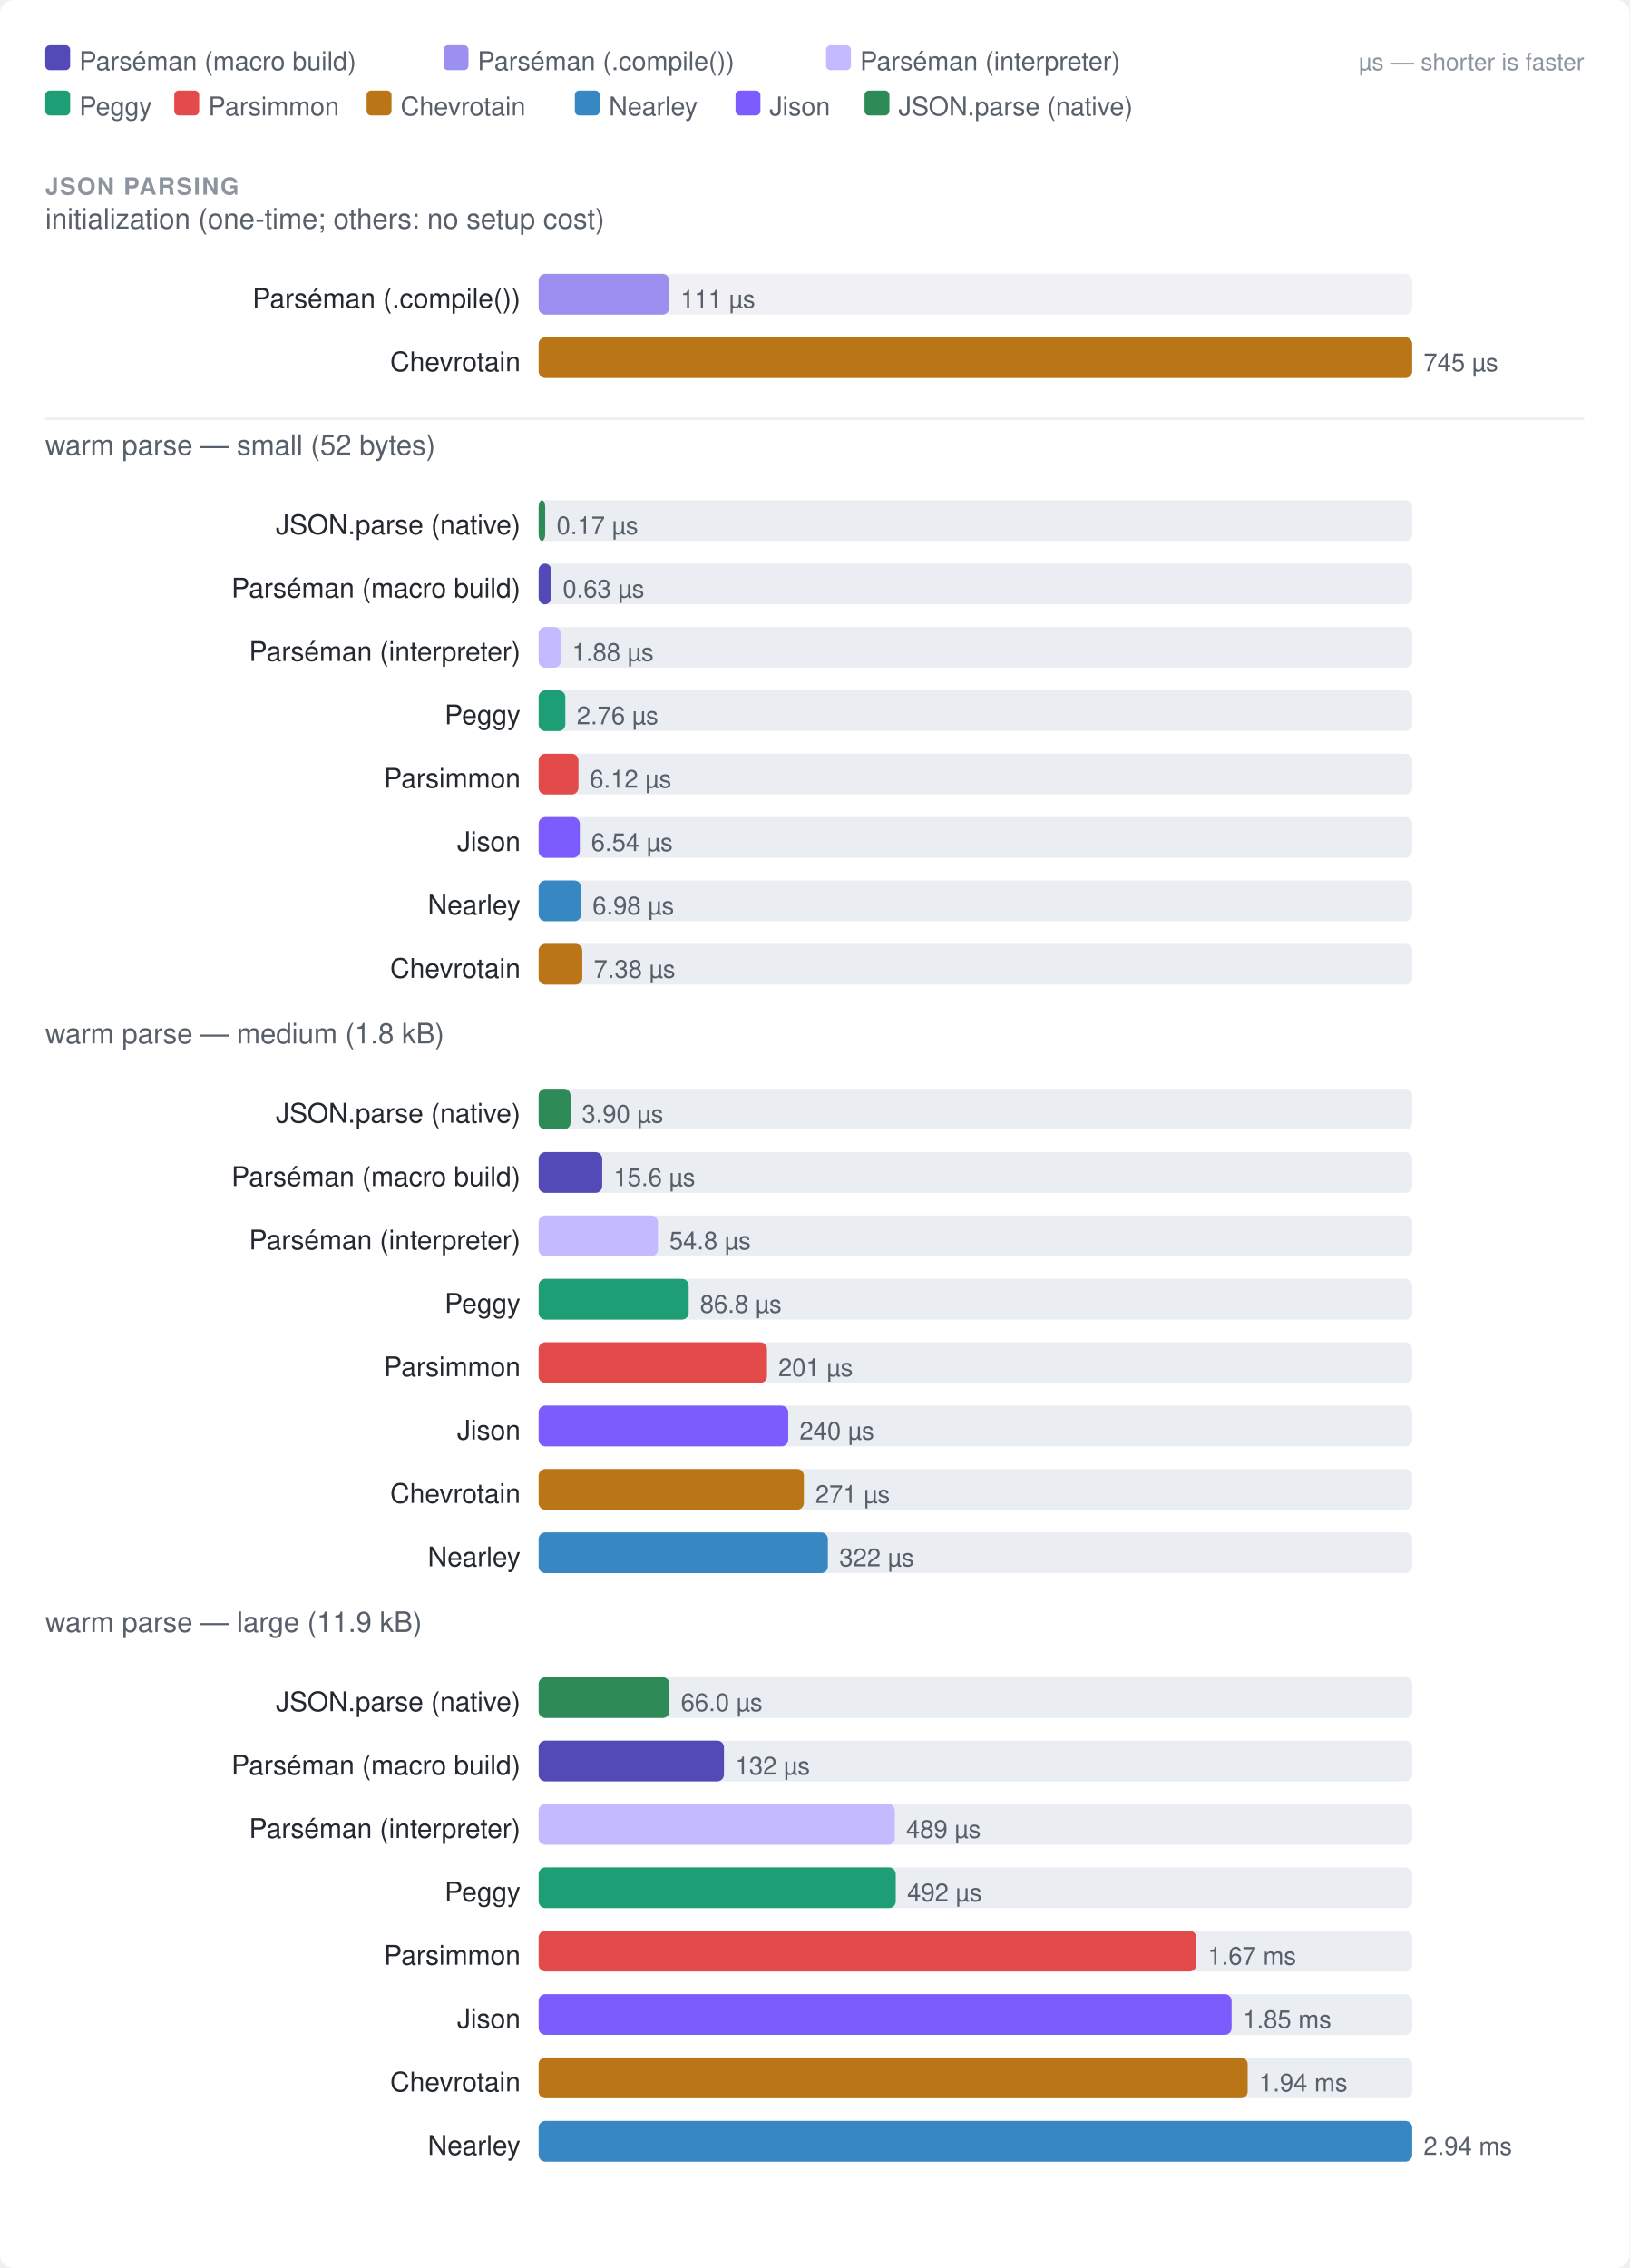
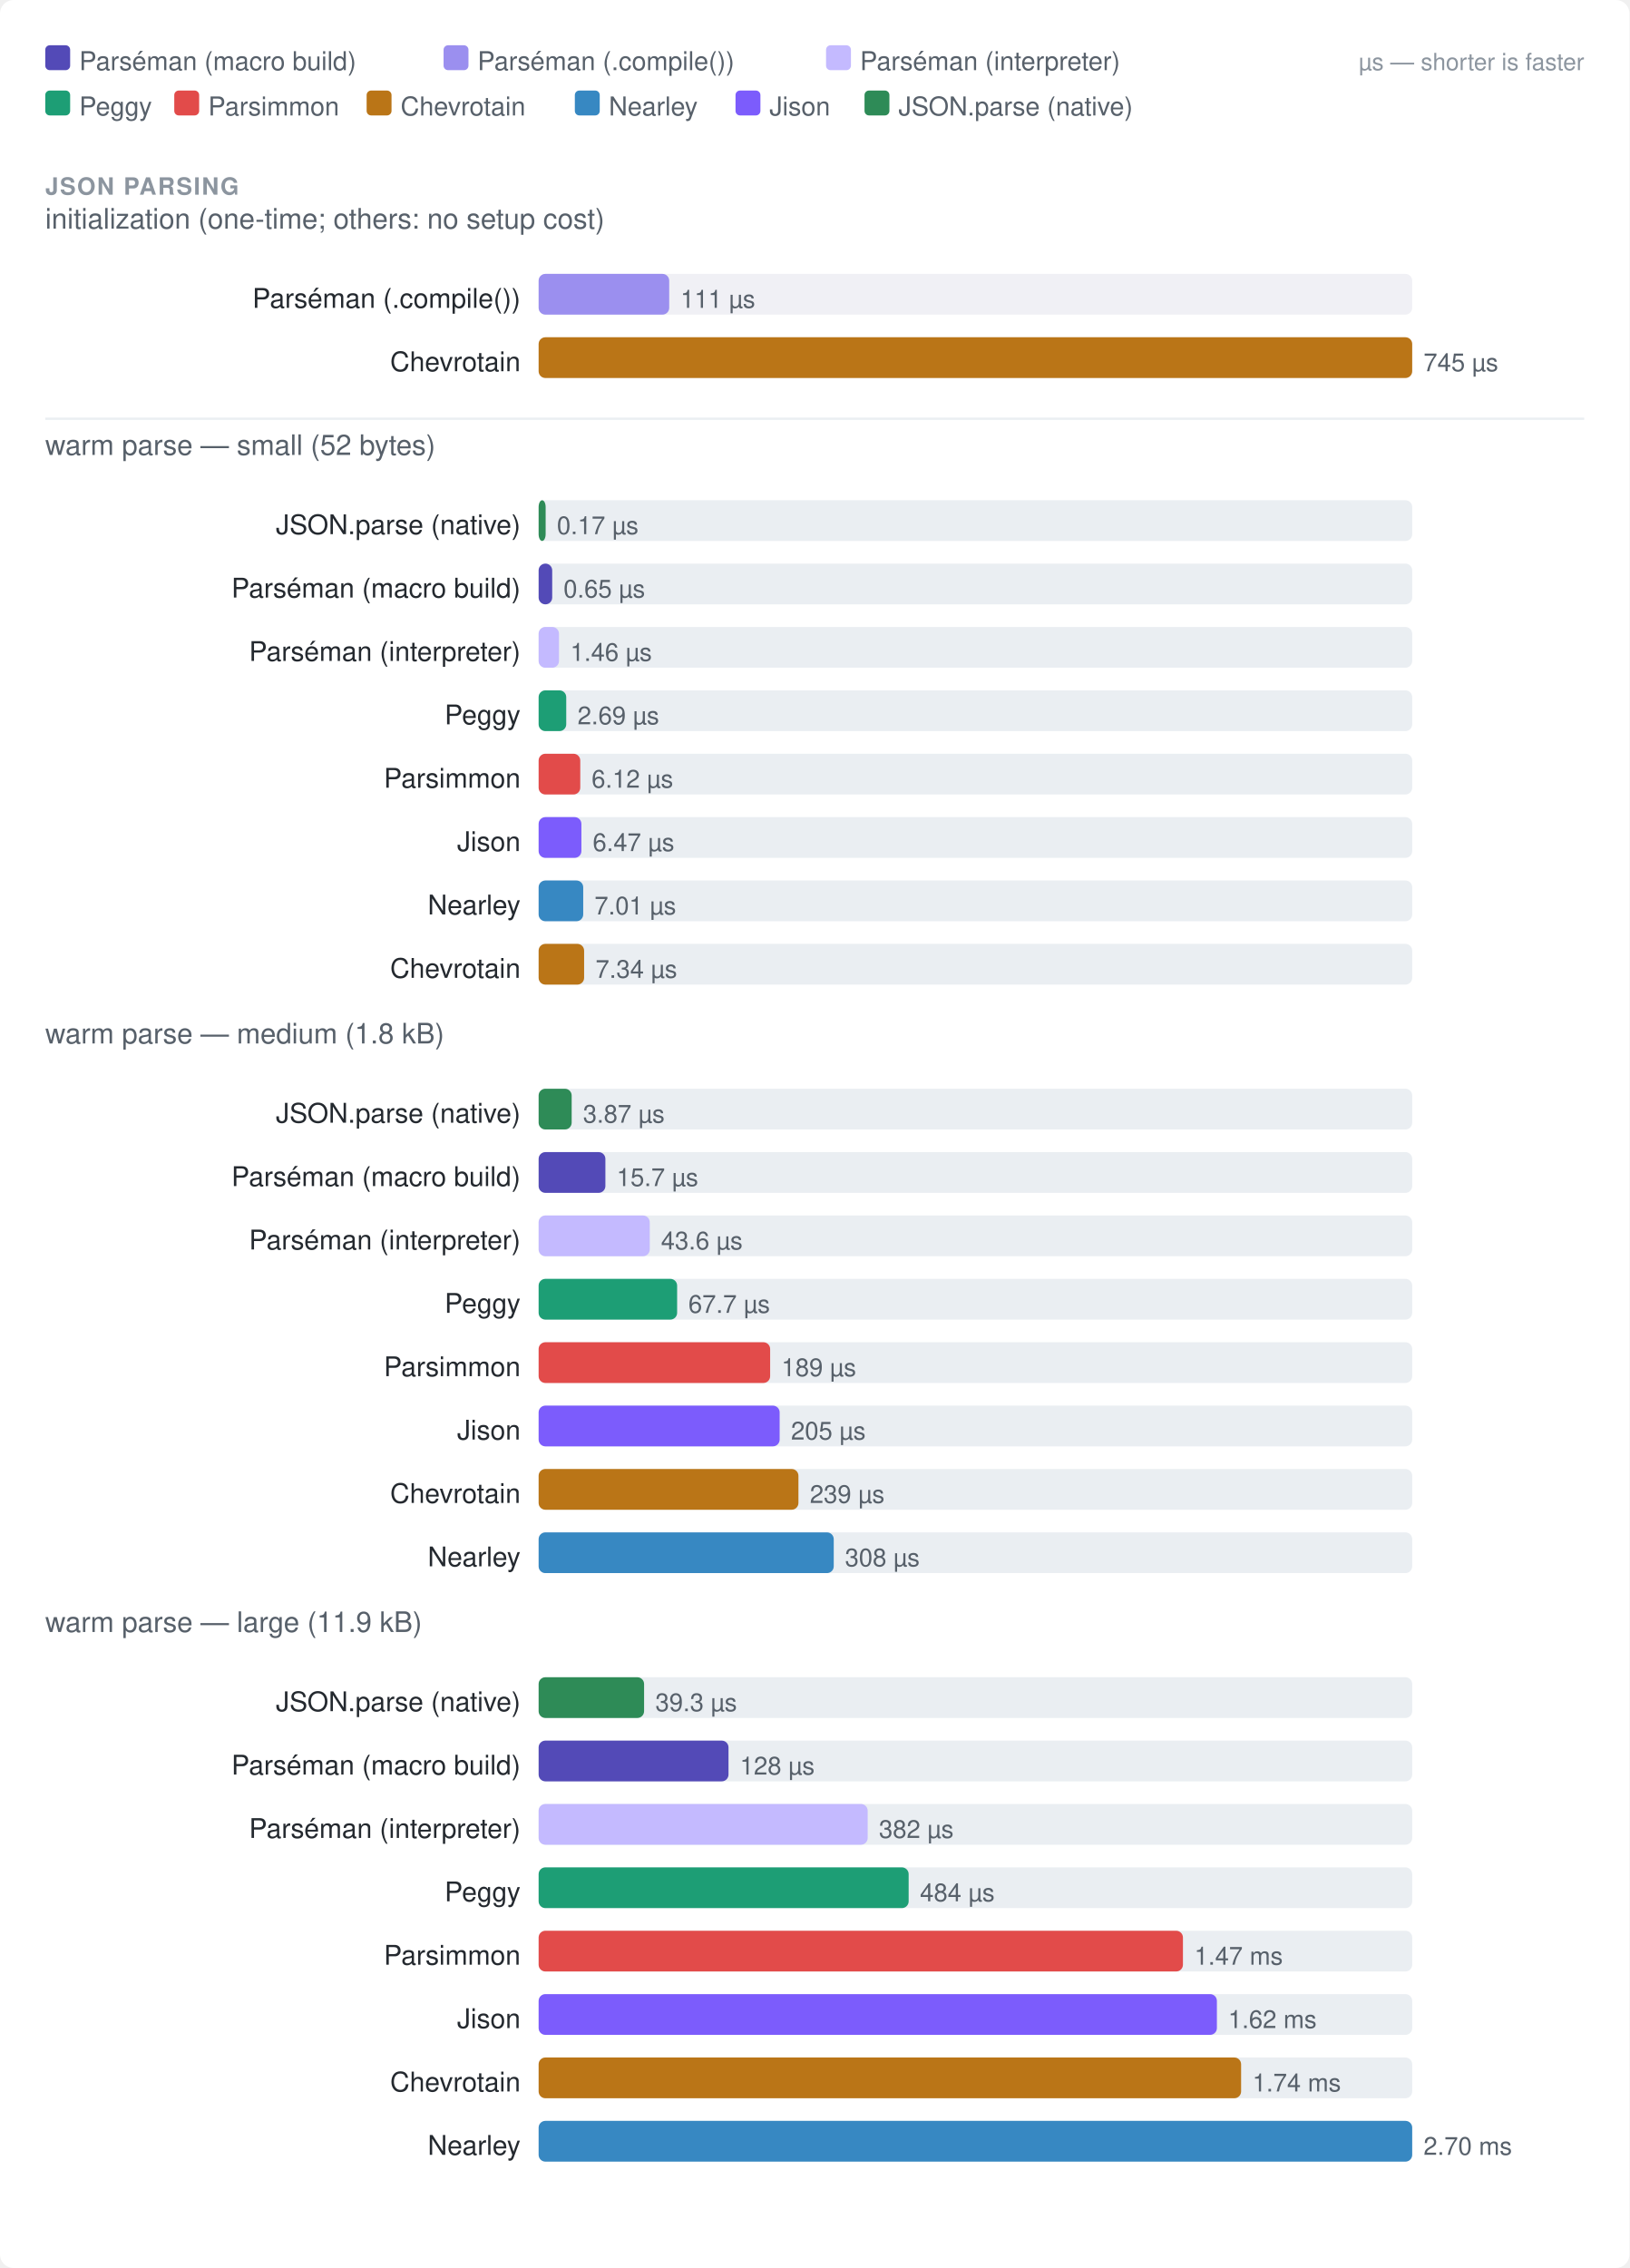
<svg xmlns="http://www.w3.org/2000/svg" viewBox="0 0 720 1002" width="720" height="1002">
  <rect width="720" height="1002" fill="white" rx="6" />
  <rect x="20" y="20" width="11" height="11" rx="2" fill="#534AB7" />
  <text x="35" y="31" font-size="11.5" fill="#57606a" font-family="-apple-system,BlinkMacSystemFont,'Segoe UI',Helvetica,Arial,sans-serif">Parséman (macro build)</text>
  <rect x="196" y="20" width="11" height="11" rx="2" fill="#9B8FEF" />
  <text x="211" y="31" font-size="11.5" fill="#57606a" font-family="-apple-system,BlinkMacSystemFont,'Segoe UI',Helvetica,Arial,sans-serif">Parséman (.compile())</text>
  <rect x="365" y="20" width="11" height="11" rx="2" fill="#C4BAFF" />
  <text x="380" y="31" font-size="11.5" fill="#57606a" font-family="-apple-system,BlinkMacSystemFont,'Segoe UI',Helvetica,Arial,sans-serif">Parséman (interpreter)</text>
  <rect x="20" y="40" width="11" height="11" rx="2" fill="#1D9E75" />
  <text x="35" y="51" font-size="11.5" fill="#57606a" font-family="-apple-system,BlinkMacSystemFont,'Segoe UI',Helvetica,Arial,sans-serif">Peggy</text>
  <rect x="77" y="40" width="11" height="11" rx="2" fill="#E24B4A" />
  <text x="92" y="51" font-size="11.5" fill="#57606a" font-family="-apple-system,BlinkMacSystemFont,'Segoe UI',Helvetica,Arial,sans-serif">Parsimmon</text>
  <rect x="162" y="40" width="11" height="11" rx="2" fill="#BA7517" />
  <text x="177" y="51" font-size="11.5" fill="#57606a" font-family="-apple-system,BlinkMacSystemFont,'Segoe UI',Helvetica,Arial,sans-serif">Chevrotain</text>
  <rect x="254" y="40" width="11" height="11" rx="2" fill="#3788C2" />
  <text x="269" y="51" font-size="11.5" fill="#57606a" font-family="-apple-system,BlinkMacSystemFont,'Segoe UI',Helvetica,Arial,sans-serif">Nearley</text>
  <rect x="325" y="40" width="11" height="11" rx="2" fill="#7C5CFC" />
  <text x="340" y="51" font-size="11.5" fill="#57606a" font-family="-apple-system,BlinkMacSystemFont,'Segoe UI',Helvetica,Arial,sans-serif">Jison</text>
  <rect x="382" y="40" width="11" height="11" rx="2" fill="#2E8B57" />
  <text x="397" y="51" font-size="11.5" fill="#57606a" font-family="-apple-system,BlinkMacSystemFont,'Segoe UI',Helvetica,Arial,sans-serif">JSON.parse (native)</text>
  <text x="700" y="31" font-size="10.5" fill="#8c959f" text-anchor="end" font-family="-apple-system,BlinkMacSystemFont,'Segoe UI',Helvetica,Arial,sans-serif">µs — shorter is faster</text>
  <text x="20" y="86" font-size="10.5" font-weight="600" fill="#8c959f" letter-spacing="0.06em" font-family="-apple-system,BlinkMacSystemFont,'Segoe UI',Helvetica,Arial,sans-serif">JSON PARSING</text>
  <text x="20" y="101" font-size="12.5" fill="#57606a" font-family="-apple-system,BlinkMacSystemFont,'Segoe UI',Helvetica,Arial,sans-serif">initialization (one-time; others: no setup cost)</text>
  <text x="230" y="136" text-anchor="end" font-size="12" fill="#24292f" font-family="-apple-system,BlinkMacSystemFont,'Segoe UI',Helvetica,Arial,sans-serif">Parséman (.compile())</text>
  <rect x="238" y="121" width="386" height="18" rx="3" fill="#f0f0f5" />
  <rect x="238" y="121" width="57.7" height="18" rx="3" fill="#9B8FEF" />
  <text x="300.695" y="136" font-size="11" fill="#57606a" font-family="-apple-system,BlinkMacSystemFont,'Segoe UI',Helvetica,Arial,sans-serif">111 µs</text>
  <text x="230" y="164" text-anchor="end" font-size="12" fill="#24292f" font-family="-apple-system,BlinkMacSystemFont,'Segoe UI',Helvetica,Arial,sans-serif">Chevrotain</text>
  <rect x="238" y="149" width="386" height="18" rx="3" fill="#f0f0f5" />
  <rect x="238" y="149" width="386.0" height="18" rx="3" fill="#BA7517" />
  <text x="629" y="164" font-size="11" fill="#57606a" font-family="-apple-system,BlinkMacSystemFont,'Segoe UI',Helvetica,Arial,sans-serif">745 µs</text>
  <line x1="20" y1="185" x2="700" y2="185" stroke="#eaeef2" stroke-width="1" />
  <text x="20" y="201" font-size="12.5" fill="#57606a" font-family="-apple-system,BlinkMacSystemFont,'Segoe UI',Helvetica,Arial,sans-serif">warm parse — small  (52 bytes)</text>
  <text x="230" y="236" text-anchor="end" font-size="12" fill="#24292f" font-family="-apple-system,BlinkMacSystemFont,'Segoe UI',Helvetica,Arial,sans-serif">JSON.parse (native)</text>
  <rect x="238" y="221" width="386" height="18" rx="3" fill="#eaeef2" />
-   <rect x="238" y="221" width="2.9" height="18" rx="3" fill="#2E8B57" />
-   <text x="245.924" y="236" font-size="11" fill="#57606a" font-family="-apple-system,BlinkMacSystemFont,'Segoe UI',Helvetica,Arial,sans-serif">0.17 µs</text>
+   <rect x="238" y="221" width="3.1" height="18" rx="3" fill="#2E8B57" />
+   <text x="246.063" y="236" font-size="11" fill="#57606a" font-family="-apple-system,BlinkMacSystemFont,'Segoe UI',Helvetica,Arial,sans-serif">0.17 µs</text>
  <text x="230" y="264" text-anchor="end" font-size="12" fill="#24292f" font-family="-apple-system,BlinkMacSystemFont,'Segoe UI',Helvetica,Arial,sans-serif">Parséman (macro build)</text>
  <rect x="238" y="249" width="386" height="18" rx="3" fill="#eaeef2" />
-   <rect x="238" y="249" width="5.6" height="18" rx="3" fill="#534AB7" />
-   <text x="248.645" y="264" font-size="11" fill="#57606a" font-family="-apple-system,BlinkMacSystemFont,'Segoe UI',Helvetica,Arial,sans-serif">0.63 µs</text>
+   <rect x="238" y="249" width="6.0" height="18" rx="3" fill="#534AB7" />
+   <text x="248.976" y="264" font-size="11" fill="#57606a" font-family="-apple-system,BlinkMacSystemFont,'Segoe UI',Helvetica,Arial,sans-serif">0.65 µs</text>
  <text x="230" y="292" text-anchor="end" font-size="12" fill="#24292f" font-family="-apple-system,BlinkMacSystemFont,'Segoe UI',Helvetica,Arial,sans-serif">Parséman (interpreter)</text>
  <rect x="238" y="277" width="386" height="18" rx="3" fill="#eaeef2" />
-   <rect x="238" y="277" width="9.8" height="18" rx="3" fill="#C4BAFF" />
-   <text x="252.766" y="292" font-size="11" fill="#57606a" font-family="-apple-system,BlinkMacSystemFont,'Segoe UI',Helvetica,Arial,sans-serif">1.88 µs</text>
+   <rect x="238" y="277" width="9.0" height="18" rx="3" fill="#C4BAFF" />
+   <text x="251.994" y="292" font-size="11" fill="#57606a" font-family="-apple-system,BlinkMacSystemFont,'Segoe UI',Helvetica,Arial,sans-serif">1.46 µs</text>
  <text x="230" y="320" text-anchor="end" font-size="12" fill="#24292f" font-family="-apple-system,BlinkMacSystemFont,'Segoe UI',Helvetica,Arial,sans-serif">Peggy</text>
  <rect x="238" y="305" width="386" height="18" rx="3" fill="#eaeef2" />
-   <rect x="238" y="305" width="11.8" height="18" rx="3" fill="#1D9E75" />
-   <text x="254.827" y="320" font-size="11" fill="#57606a" font-family="-apple-system,BlinkMacSystemFont,'Segoe UI',Helvetica,Arial,sans-serif">2.76 µs</text>
+   <rect x="238" y="305" width="12.2" height="18" rx="3" fill="#1D9E75" />
+   <text x="255.185" y="320" font-size="11" fill="#57606a" font-family="-apple-system,BlinkMacSystemFont,'Segoe UI',Helvetica,Arial,sans-serif">2.69 µs</text>
  <text x="230" y="348" text-anchor="end" font-size="12" fill="#24292f" font-family="-apple-system,BlinkMacSystemFont,'Segoe UI',Helvetica,Arial,sans-serif">Parsimmon</text>
  <rect x="238" y="333" width="386" height="18" rx="3" fill="#eaeef2" />
-   <rect x="238" y="333" width="17.6" height="18" rx="3" fill="#E24B4A" />
-   <text x="260.608" y="348" font-size="11" fill="#57606a" font-family="-apple-system,BlinkMacSystemFont,'Segoe UI',Helvetica,Arial,sans-serif">6.12 µs</text>
+   <rect x="238" y="333" width="18.4" height="18" rx="3" fill="#E24B4A" />
+   <text x="261.396" y="348" font-size="11" fill="#57606a" font-family="-apple-system,BlinkMacSystemFont,'Segoe UI',Helvetica,Arial,sans-serif">6.12 µs</text>
  <text x="230" y="376" text-anchor="end" font-size="12" fill="#24292f" font-family="-apple-system,BlinkMacSystemFont,'Segoe UI',Helvetica,Arial,sans-serif">Jison</text>
  <rect x="238" y="361" width="386" height="18" rx="3" fill="#eaeef2" />
-   <rect x="238" y="361" width="18.2" height="18" rx="3" fill="#7C5CFC" />
-   <text x="261.21" y="376" font-size="11" fill="#57606a" font-family="-apple-system,BlinkMacSystemFont,'Segoe UI',Helvetica,Arial,sans-serif">6.54 µs</text>
+   <rect x="238" y="361" width="18.9" height="18" rx="3" fill="#7C5CFC" />
+   <text x="261.904" y="376" font-size="11" fill="#57606a" font-family="-apple-system,BlinkMacSystemFont,'Segoe UI',Helvetica,Arial,sans-serif">6.47 µs</text>
  <text x="230" y="404" text-anchor="end" font-size="12" fill="#24292f" font-family="-apple-system,BlinkMacSystemFont,'Segoe UI',Helvetica,Arial,sans-serif">Nearley</text>
  <rect x="238" y="389" width="386" height="18" rx="3" fill="#eaeef2" />
-   <rect x="238" y="389" width="18.8" height="18" rx="3" fill="#3788C2" />
-   <text x="261.803" y="404" font-size="11" fill="#57606a" font-family="-apple-system,BlinkMacSystemFont,'Segoe UI',Helvetica,Arial,sans-serif">6.98 µs</text>
+   <rect x="238" y="389" width="19.7" height="18" rx="3" fill="#3788C2" />
+   <text x="262.683" y="404" font-size="11" fill="#57606a" font-family="-apple-system,BlinkMacSystemFont,'Segoe UI',Helvetica,Arial,sans-serif">7.01 µs</text>
  <text x="230" y="432" text-anchor="end" font-size="12" fill="#24292f" font-family="-apple-system,BlinkMacSystemFont,'Segoe UI',Helvetica,Arial,sans-serif">Chevrotain</text>
  <rect x="238" y="417" width="386" height="18" rx="3" fill="#eaeef2" />
-   <rect x="238" y="417" width="19.3" height="18" rx="3" fill="#BA7517" />
-   <text x="262.337" y="432" font-size="11" fill="#57606a" font-family="-apple-system,BlinkMacSystemFont,'Segoe UI',Helvetica,Arial,sans-serif">7.38 µs</text>
+   <rect x="238" y="417" width="20.1" height="18" rx="3" fill="#BA7517" />
+   <text x="263.136" y="432" font-size="11" fill="#57606a" font-family="-apple-system,BlinkMacSystemFont,'Segoe UI',Helvetica,Arial,sans-serif">7.34 µs</text>
  <text x="20" y="461" font-size="12.5" fill="#57606a" font-family="-apple-system,BlinkMacSystemFont,'Segoe UI',Helvetica,Arial,sans-serif">warm parse — medium  (1.8 kB)</text>
  <text x="230" y="496" text-anchor="end" font-size="12" fill="#24292f" font-family="-apple-system,BlinkMacSystemFont,'Segoe UI',Helvetica,Arial,sans-serif">JSON.parse (native)</text>
  <rect x="238" y="481" width="386" height="18" rx="3" fill="#eaeef2" />
-   <rect x="238" y="481" width="14.1" height="18" rx="3" fill="#2E8B57" />
-   <text x="257.063" y="496" font-size="11" fill="#57606a" font-family="-apple-system,BlinkMacSystemFont,'Segoe UI',Helvetica,Arial,sans-serif">3.90 µs</text>
+   <rect x="238" y="481" width="14.6" height="18" rx="3" fill="#2E8B57" />
+   <text x="257.619" y="496" font-size="11" fill="#57606a" font-family="-apple-system,BlinkMacSystemFont,'Segoe UI',Helvetica,Arial,sans-serif">3.87 µs</text>
  <text x="230" y="524" text-anchor="end" font-size="12" fill="#24292f" font-family="-apple-system,BlinkMacSystemFont,'Segoe UI',Helvetica,Arial,sans-serif">Parséman (macro build)</text>
  <rect x="238" y="509" width="386" height="18" rx="3" fill="#eaeef2" />
-   <rect x="238" y="509" width="28.1" height="18" rx="3" fill="#534AB7" />
-   <text x="271.124" y="524" font-size="11" fill="#57606a" font-family="-apple-system,BlinkMacSystemFont,'Segoe UI',Helvetica,Arial,sans-serif">15.6 µs</text>
+   <rect x="238" y="509" width="29.5" height="18" rx="3" fill="#534AB7" />
+   <text x="272.458" y="524" font-size="11" fill="#57606a" font-family="-apple-system,BlinkMacSystemFont,'Segoe UI',Helvetica,Arial,sans-serif">15.7 µs</text>
  <text x="230" y="552" text-anchor="end" font-size="12" fill="#24292f" font-family="-apple-system,BlinkMacSystemFont,'Segoe UI',Helvetica,Arial,sans-serif">Parséman (interpreter)</text>
  <rect x="238" y="537" width="386" height="18" rx="3" fill="#eaeef2" />
-   <rect x="238" y="537" width="52.7" height="18" rx="3" fill="#C4BAFF" />
-   <text x="295.703" y="552" font-size="11" fill="#57606a" font-family="-apple-system,BlinkMacSystemFont,'Segoe UI',Helvetica,Arial,sans-serif">54.8 µs</text>
+   <rect x="238" y="537" width="49.1" height="18" rx="3" fill="#C4BAFF" />
+   <text x="292.079" y="552" font-size="11" fill="#57606a" font-family="-apple-system,BlinkMacSystemFont,'Segoe UI',Helvetica,Arial,sans-serif">43.6 µs</text>
  <text x="230" y="580" text-anchor="end" font-size="12" fill="#24292f" font-family="-apple-system,BlinkMacSystemFont,'Segoe UI',Helvetica,Arial,sans-serif">Peggy</text>
  <rect x="238" y="565" width="386" height="18" rx="3" fill="#eaeef2" />
-   <rect x="238" y="565" width="66.3" height="18" rx="3" fill="#1D9E75" />
-   <text x="309.31" y="580" font-size="11" fill="#57606a" font-family="-apple-system,BlinkMacSystemFont,'Segoe UI',Helvetica,Arial,sans-serif">86.8 µs</text>
+   <rect x="238" y="565" width="61.2" height="18" rx="3" fill="#1D9E75" />
+   <text x="304.165" y="580" font-size="11" fill="#57606a" font-family="-apple-system,BlinkMacSystemFont,'Segoe UI',Helvetica,Arial,sans-serif">67.7 µs</text>
  <text x="230" y="608" text-anchor="end" font-size="12" fill="#24292f" font-family="-apple-system,BlinkMacSystemFont,'Segoe UI',Helvetica,Arial,sans-serif">Parsimmon</text>
  <rect x="238" y="593" width="386" height="18" rx="3" fill="#eaeef2" />
-   <rect x="238" y="593" width="100.9" height="18" rx="3" fill="#E24B4A" />
-   <text x="343.873" y="608" font-size="11" fill="#57606a" font-family="-apple-system,BlinkMacSystemFont,'Segoe UI',Helvetica,Arial,sans-serif">201 µs</text>
+   <rect x="238" y="593" width="102.3" height="18" rx="3" fill="#E24B4A" />
+   <text x="345.298" y="608" font-size="11" fill="#57606a" font-family="-apple-system,BlinkMacSystemFont,'Segoe UI',Helvetica,Arial,sans-serif">189 µs</text>
  <text x="230" y="636" text-anchor="end" font-size="12" fill="#24292f" font-family="-apple-system,BlinkMacSystemFont,'Segoe UI',Helvetica,Arial,sans-serif">Jison</text>
  <rect x="238" y="621" width="386" height="18" rx="3" fill="#eaeef2" />
-   <rect x="238" y="621" width="110.3" height="18" rx="3" fill="#7C5CFC" />
-   <text x="353.271" y="636" font-size="11" fill="#57606a" font-family="-apple-system,BlinkMacSystemFont,'Segoe UI',Helvetica,Arial,sans-serif">240 µs</text>
+   <rect x="238" y="621" width="106.5" height="18" rx="3" fill="#7C5CFC" />
+   <text x="349.496" y="636" font-size="11" fill="#57606a" font-family="-apple-system,BlinkMacSystemFont,'Segoe UI',Helvetica,Arial,sans-serif">205 µs</text>
  <text x="230" y="664" text-anchor="end" font-size="12" fill="#24292f" font-family="-apple-system,BlinkMacSystemFont,'Segoe UI',Helvetica,Arial,sans-serif">Chevrotain</text>
  <rect x="238" y="649" width="386" height="18" rx="3" fill="#eaeef2" />
-   <rect x="238" y="649" width="117.2" height="18" rx="3" fill="#BA7517" />
-   <text x="360.246" y="664" font-size="11" fill="#57606a" font-family="-apple-system,BlinkMacSystemFont,'Segoe UI',Helvetica,Arial,sans-serif">271 µs</text>
+   <rect x="238" y="649" width="114.8" height="18" rx="3" fill="#BA7517" />
+   <text x="357.831" y="664" font-size="11" fill="#57606a" font-family="-apple-system,BlinkMacSystemFont,'Segoe UI',Helvetica,Arial,sans-serif">239 µs</text>
  <text x="230" y="692" text-anchor="end" font-size="12" fill="#24292f" font-family="-apple-system,BlinkMacSystemFont,'Segoe UI',Helvetica,Arial,sans-serif">Nearley</text>
  <rect x="238" y="677" width="386" height="18" rx="3" fill="#eaeef2" />
-   <rect x="238" y="677" width="127.8" height="18" rx="3" fill="#3788C2" />
-   <text x="370.846" y="692" font-size="11" fill="#57606a" font-family="-apple-system,BlinkMacSystemFont,'Segoe UI',Helvetica,Arial,sans-serif">322 µs</text>
+   <rect x="238" y="677" width="130.4" height="18" rx="3" fill="#3788C2" />
+   <text x="373.366" y="692" font-size="11" fill="#57606a" font-family="-apple-system,BlinkMacSystemFont,'Segoe UI',Helvetica,Arial,sans-serif">308 µs</text>
  <text x="20" y="721" font-size="12.5" fill="#57606a" font-family="-apple-system,BlinkMacSystemFont,'Segoe UI',Helvetica,Arial,sans-serif">warm parse — large  (11.9 kB)</text>
  <text x="230" y="756" text-anchor="end" font-size="12" fill="#24292f" font-family="-apple-system,BlinkMacSystemFont,'Segoe UI',Helvetica,Arial,sans-serif">JSON.parse (native)</text>
  <rect x="238" y="741" width="386" height="18" rx="3" fill="#eaeef2" />
-   <rect x="238" y="741" width="57.8" height="18" rx="3" fill="#2E8B57" />
-   <text x="300.85" y="756" font-size="11" fill="#57606a" font-family="-apple-system,BlinkMacSystemFont,'Segoe UI',Helvetica,Arial,sans-serif">66.0 µs</text>
+   <rect x="238" y="741" width="46.6" height="18" rx="3" fill="#2E8B57" />
+   <text x="289.579" y="756" font-size="11" fill="#57606a" font-family="-apple-system,BlinkMacSystemFont,'Segoe UI',Helvetica,Arial,sans-serif">39.3 µs</text>
  <text x="230" y="784" text-anchor="end" font-size="12" fill="#24292f" font-family="-apple-system,BlinkMacSystemFont,'Segoe UI',Helvetica,Arial,sans-serif">Parséman (macro build)</text>
  <rect x="238" y="769" width="386" height="18" rx="3" fill="#eaeef2" />
-   <rect x="238" y="769" width="81.9" height="18" rx="3" fill="#534AB7" />
-   <text x="324.89" y="784" font-size="11" fill="#57606a" font-family="-apple-system,BlinkMacSystemFont,'Segoe UI',Helvetica,Arial,sans-serif">132 µs</text>
+   <rect x="238" y="769" width="83.9" height="18" rx="3" fill="#534AB7" />
+   <text x="326.944" y="784" font-size="11" fill="#57606a" font-family="-apple-system,BlinkMacSystemFont,'Segoe UI',Helvetica,Arial,sans-serif">128 µs</text>
  <text x="230" y="812" text-anchor="end" font-size="12" fill="#24292f" font-family="-apple-system,BlinkMacSystemFont,'Segoe UI',Helvetica,Arial,sans-serif">Parséman (interpreter)</text>
  <rect x="238" y="797" width="386" height="18" rx="3" fill="#eaeef2" />
-   <rect x="238" y="797" width="157.4" height="18" rx="3" fill="#C4BAFF" />
-   <text x="400.384" y="812" font-size="11" fill="#57606a" font-family="-apple-system,BlinkMacSystemFont,'Segoe UI',Helvetica,Arial,sans-serif">489 µs</text>
+   <rect x="238" y="797" width="145.4" height="18" rx="3" fill="#C4BAFF" />
+   <text x="388.361" y="812" font-size="11" fill="#57606a" font-family="-apple-system,BlinkMacSystemFont,'Segoe UI',Helvetica,Arial,sans-serif">382 µs</text>
  <text x="230" y="840" text-anchor="end" font-size="12" fill="#24292f" font-family="-apple-system,BlinkMacSystemFont,'Segoe UI',Helvetica,Arial,sans-serif">Peggy</text>
  <rect x="238" y="825" width="386" height="18" rx="3" fill="#eaeef2" />
-   <rect x="238" y="825" width="157.8" height="18" rx="3" fill="#1D9E75" />
-   <text x="400.846" y="840" font-size="11" fill="#57606a" font-family="-apple-system,BlinkMacSystemFont,'Segoe UI',Helvetica,Arial,sans-serif">492 µs</text>
+   <rect x="238" y="825" width="163.5" height="18" rx="3" fill="#1D9E75" />
+   <text x="406.493" y="840" font-size="11" fill="#57606a" font-family="-apple-system,BlinkMacSystemFont,'Segoe UI',Helvetica,Arial,sans-serif">484 µs</text>
  <text x="230" y="868" text-anchor="end" font-size="12" fill="#24292f" font-family="-apple-system,BlinkMacSystemFont,'Segoe UI',Helvetica,Arial,sans-serif">Parsimmon</text>
  <rect x="238" y="853" width="386" height="18" rx="3" fill="#eaeef2" />
-   <rect x="238" y="853" width="290.6" height="18" rx="3" fill="#E24B4A" />
-   <text x="533.642" y="868" font-size="11" fill="#57606a" font-family="-apple-system,BlinkMacSystemFont,'Segoe UI',Helvetica,Arial,sans-serif">1.67 ms</text>
+   <rect x="238" y="853" width="284.7" height="18" rx="3" fill="#E24B4A" />
+   <text x="527.732" y="868" font-size="11" fill="#57606a" font-family="-apple-system,BlinkMacSystemFont,'Segoe UI',Helvetica,Arial,sans-serif">1.47 ms</text>
  <text x="230" y="896" text-anchor="end" font-size="12" fill="#24292f" font-family="-apple-system,BlinkMacSystemFont,'Segoe UI',Helvetica,Arial,sans-serif">Jison</text>
  <rect x="238" y="881" width="386" height="18" rx="3" fill="#eaeef2" />
-   <rect x="238" y="881" width="306.2" height="18" rx="3" fill="#7C5CFC" />
-   <text x="549.197" y="896" font-size="11" fill="#57606a" font-family="-apple-system,BlinkMacSystemFont,'Segoe UI',Helvetica,Arial,sans-serif">1.85 ms</text>
+   <rect x="238" y="881" width="299.7" height="18" rx="3" fill="#7C5CFC" />
+   <text x="542.666" y="896" font-size="11" fill="#57606a" font-family="-apple-system,BlinkMacSystemFont,'Segoe UI',Helvetica,Arial,sans-serif">1.62 ms</text>
  <text x="230" y="924" text-anchor="end" font-size="12" fill="#24292f" font-family="-apple-system,BlinkMacSystemFont,'Segoe UI',Helvetica,Arial,sans-serif">Chevrotain</text>
  <rect x="238" y="909" width="386" height="18" rx="3" fill="#eaeef2" />
-   <rect x="238" y="909" width="313.3" height="18" rx="3" fill="#BA7517" />
-   <text x="556.301" y="924" font-size="11" fill="#57606a" font-family="-apple-system,BlinkMacSystemFont,'Segoe UI',Helvetica,Arial,sans-serif">1.94 ms</text>
+   <rect x="238" y="909" width="310.4" height="18" rx="3" fill="#BA7517" />
+   <text x="553.41" y="924" font-size="11" fill="#57606a" font-family="-apple-system,BlinkMacSystemFont,'Segoe UI',Helvetica,Arial,sans-serif">1.74 ms</text>
  <text x="230" y="952" text-anchor="end" font-size="12" fill="#24292f" font-family="-apple-system,BlinkMacSystemFont,'Segoe UI',Helvetica,Arial,sans-serif">Nearley</text>
  <rect x="238" y="937" width="386" height="18" rx="3" fill="#eaeef2" />
  <rect x="238" y="937" width="386.0" height="18" rx="3" fill="#3788C2" />
-   <text x="629" y="952" font-size="11" fill="#57606a" font-family="-apple-system,BlinkMacSystemFont,'Segoe UI',Helvetica,Arial,sans-serif">2.94 ms</text>
+   <text x="629" y="952" font-size="11" fill="#57606a" font-family="-apple-system,BlinkMacSystemFont,'Segoe UI',Helvetica,Arial,sans-serif">2.70 ms</text>
</svg>
